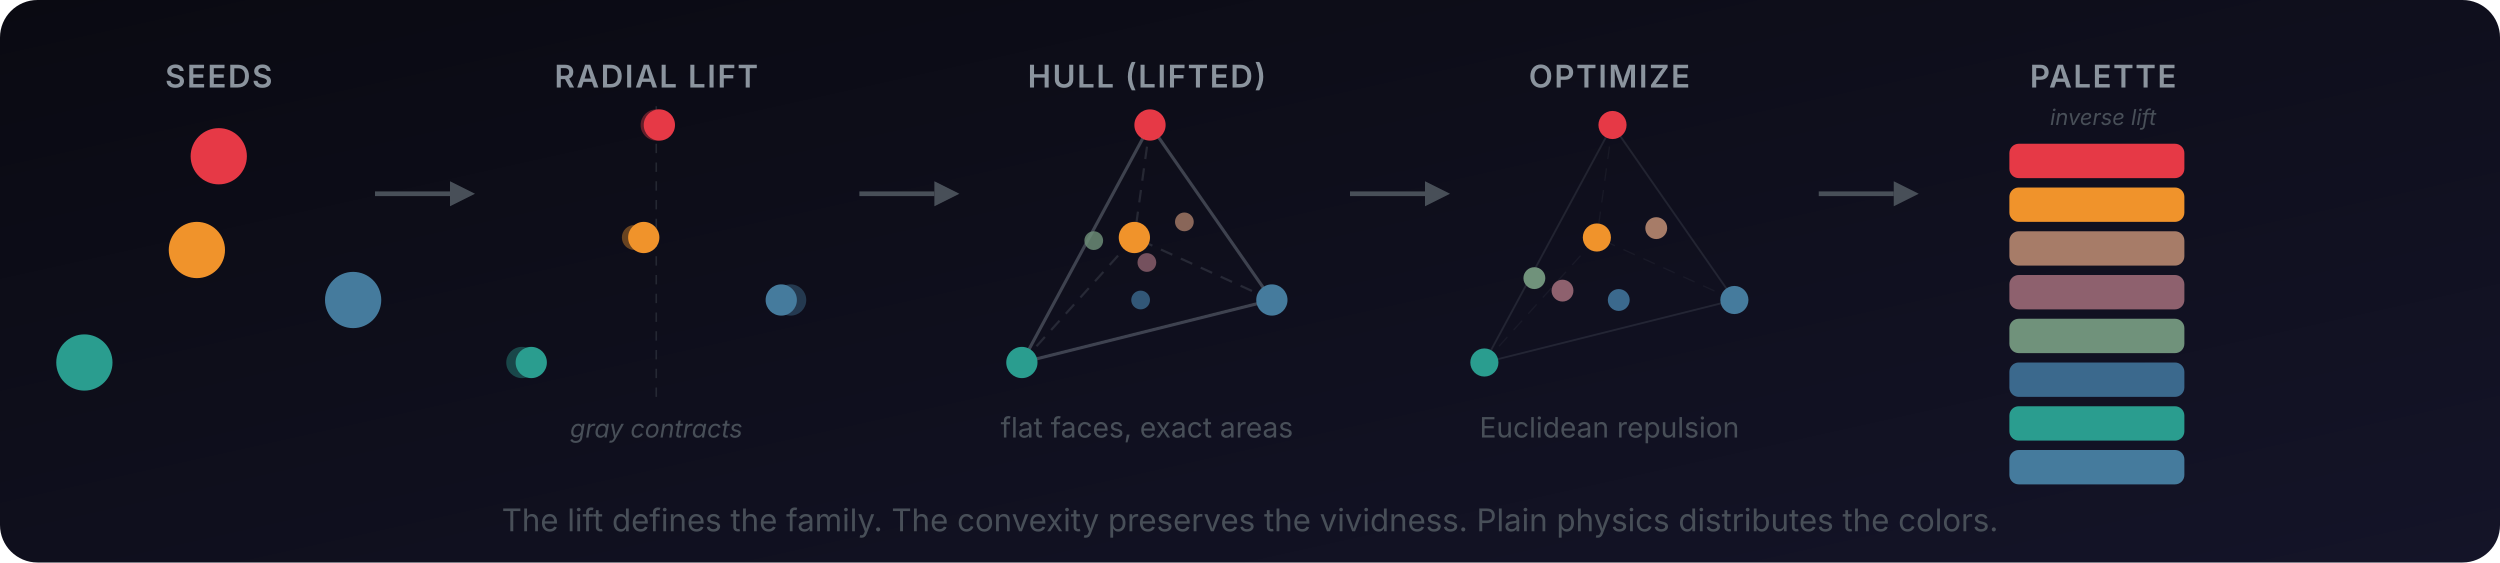
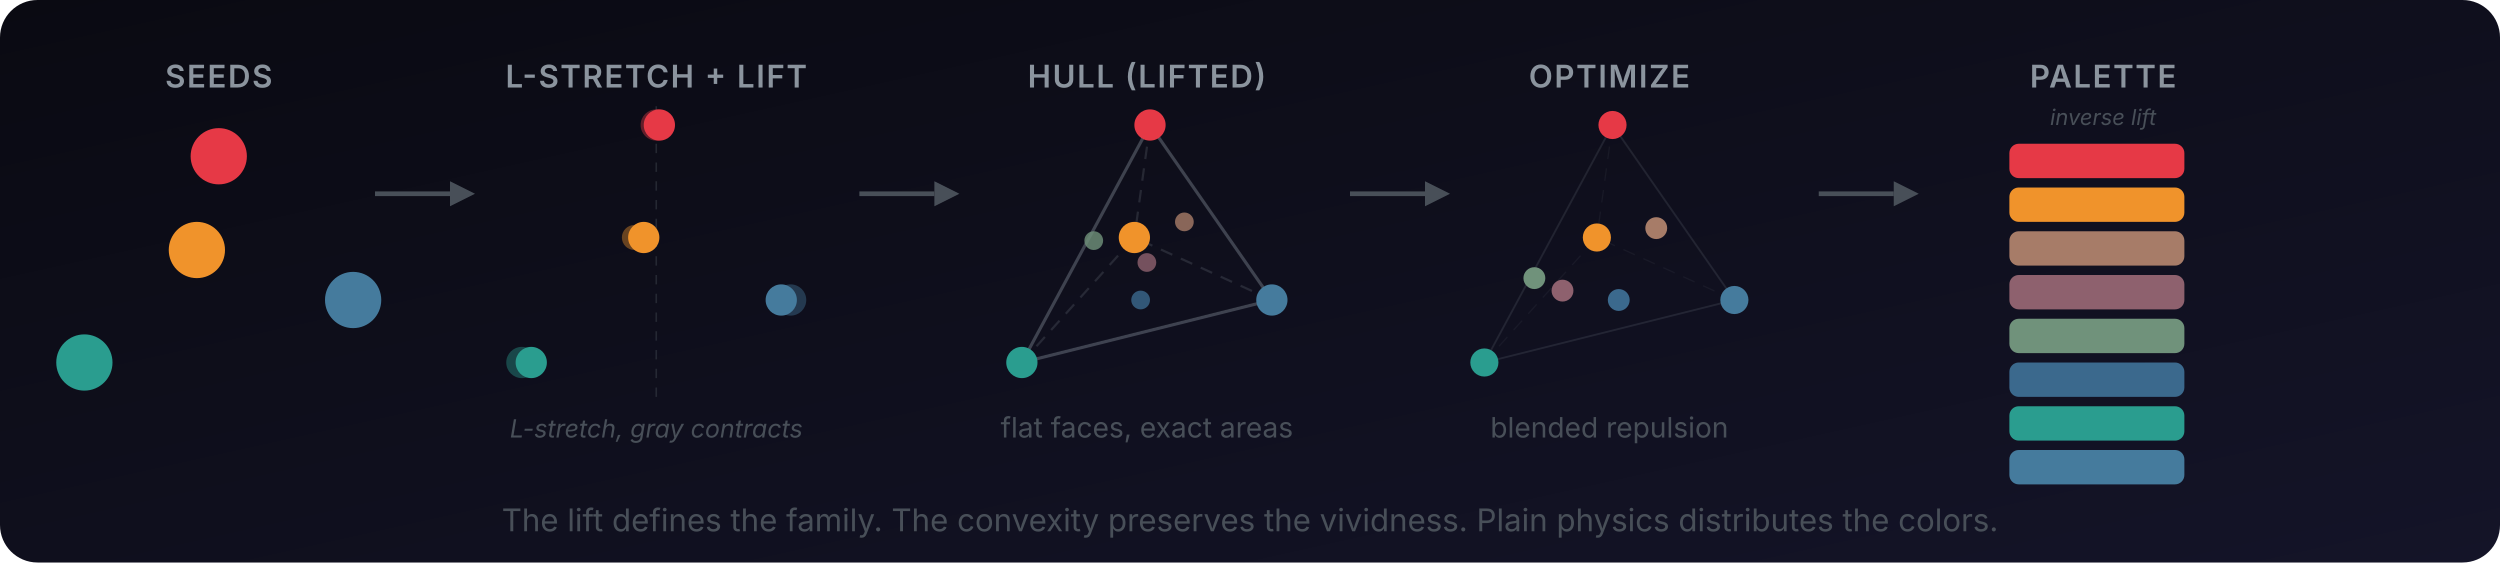
<svg xmlns="http://www.w3.org/2000/svg" width="800" height="180" viewBox="0 0 800 180">
  <defs>
    <linearGradient id="abg" x1="0" y1="0" x2="1" y2="1">
      <stop offset="0%" stop-color="#0a0a12" />
      <stop offset="100%" stop-color="#141428" />
    </linearGradient>
  </defs>
  <rect width="800" height="180" fill="url(#abg)" rx="12" />
  <g transform="translate(15, 18)">
    <text x="55" y="10" fill="#8b949e" font-family="system-ui, -apple-system, sans-serif" font-size="10" text-anchor="middle" font-weight="600" letter-spacing="0.5">SEEDS</text>
    <circle cx="55" cy="32" r="9" fill="#e63946" />
    <circle cx="12" cy="98" r="9" fill="#2a9d8f" />
    <circle cx="98" cy="78" r="9" fill="#457b9d" />
    <circle cx="48" cy="62" r="9" fill="#f0932b" />
  </g>
  <g transform="translate(120, 62)">
    <line x1="0" y1="0" x2="24" y2="0" stroke="#484f58" stroke-width="1.5" />
    <polygon points="24,-4 32,0 24,4" fill="#484f58" />
  </g>
  <g transform="translate(155, 18)">
-     <text x="55" y="10" fill="#8b949e" font-family="system-ui, -apple-system, sans-serif" font-size="10" text-anchor="middle" font-weight="600" letter-spacing="0.5">RADIAL LIFT</text>
+     <text x="55" y="10" fill="#8b949e" font-family="system-ui, -apple-system, sans-serif" font-size="10" text-anchor="middle" font-weight="600" letter-spacing="0.5">L-STRETCH + LIFT</text>
    <line x1="55" y1="16" x2="55" y2="110" stroke="#484f58" stroke-width="0.5" stroke-dasharray="3,3" opacity="0.4" />
    <circle cx="55" cy="22" r="5" fill="#e63946" opacity="0.4" />
    <circle cx="56" cy="22" r="5" fill="#e63946" />
    <circle cx="12" cy="98" r="5" fill="#2a9d8f" opacity="0.4" />
    <circle cx="15" cy="98" r="5" fill="#2a9d8f" />
    <circle cx="98" cy="78" r="5" fill="#457b9d" opacity="0.4" />
    <circle cx="95" cy="78" r="5" fill="#457b9d" />
    <circle cx="48" cy="58" r="4" fill="#f0932b" opacity="0.4" />
    <circle cx="51" cy="58" r="5" fill="#f0932b" />
-     <text x="55" y="122" fill="#484f58" font-family="system-ui, -apple-system, sans-serif" font-size="8" text-anchor="middle" font-style="italic">gray contracts</text>
+     <text x="55" y="122" fill="#484f58" font-family="system-ui, -apple-system, sans-serif" font-size="8" text-anchor="middle" font-style="italic">L-stretch, gray contracts</text>
  </g>
  <g transform="translate(275, 62)">
    <line x1="0" y1="0" x2="24" y2="0" stroke="#484f58" stroke-width="1.5" />
    <polygon points="24,-4 32,0 24,4" fill="#484f58" />
  </g>
  <g transform="translate(312, 18)">
    <text x="55" y="10" fill="#8b949e" font-family="system-ui, -apple-system, sans-serif" font-size="10" text-anchor="middle" font-weight="600" letter-spacing="0.5">HULL (LIFTED)</text>
    <line x1="56" y1="22" x2="15" y2="98" stroke="#6e7681" stroke-width="1" opacity="0.5" />
    <line x1="56" y1="22" x2="95" y2="78" stroke="#6e7681" stroke-width="1" opacity="0.5" />
    <line x1="15" y1="98" x2="95" y2="78" stroke="#6e7681" stroke-width="1" opacity="0.5" />
    <line x1="56" y1="22" x2="51" y2="58" stroke="#6e7681" stroke-width="0.7" opacity="0.25" stroke-dasharray="4,3" />
    <line x1="15" y1="98" x2="51" y2="58" stroke="#6e7681" stroke-width="0.7" opacity="0.25" stroke-dasharray="4,3" />
    <line x1="95" y1="78" x2="51" y2="58" stroke="#6e7681" stroke-width="0.7" opacity="0.25" stroke-dasharray="4,3" />
    <circle cx="56" cy="22" r="5" fill="#e63946" />
    <circle cx="15" cy="98" r="5" fill="#2a9d8f" />
    <circle cx="95" cy="78" r="5" fill="#457b9d" />
    <circle cx="51" cy="58" r="5" fill="#f0932b" />
    <circle cx="38" cy="59" r="3" fill="#70927b" opacity="0.8" />
    <circle cx="67" cy="53" r="3" fill="#a77c68" opacity="0.8" />
    <circle cx="53" cy="78" r="3" fill="#3b698d" opacity="0.8" />
    <circle cx="55" cy="66" r="3" fill="#8e616e" opacity="0.8" />
    <text x="55" y="122" fill="#484f58" font-family="system-ui, -apple-system, sans-serif" font-size="9" text-anchor="middle">flat faces, exact areas</text>
  </g>
  <g transform="translate(432, 62)">
    <line x1="0" y1="0" x2="24" y2="0" stroke="#484f58" stroke-width="1.5" />
    <polygon points="24,-4 32,0 24,4" fill="#484f58" />
  </g>
  <g transform="translate(460, 18)">
    <text x="55" y="10" fill="#8b949e" font-family="system-ui, -apple-system, sans-serif" font-size="10" text-anchor="middle" font-weight="600" letter-spacing="0.5">OPTIMIZE</text>
    <line x1="56" y1="22" x2="15" y2="98" stroke="#6e7681" stroke-width="0.6" opacity="0.2" />
    <line x1="56" y1="22" x2="95" y2="78" stroke="#6e7681" stroke-width="0.6" opacity="0.2" />
    <line x1="15" y1="98" x2="95" y2="78" stroke="#6e7681" stroke-width="0.6" opacity="0.2" />
    <line x1="56" y1="22" x2="51" y2="58" stroke="#6e7681" stroke-width="0.4" opacity="0.1" stroke-dasharray="4,3" />
    <line x1="15" y1="98" x2="51" y2="58" stroke="#6e7681" stroke-width="0.4" opacity="0.1" stroke-dasharray="4,3" />
    <line x1="95" y1="78" x2="51" y2="58" stroke="#6e7681" stroke-width="0.4" opacity="0.1" stroke-dasharray="4,3" />
    <circle cx="56" cy="22" r="4.5" fill="#e63946" />
    <circle cx="15" cy="98" r="4.5" fill="#2a9d8f" />
    <circle cx="95" cy="78" r="4.5" fill="#457b9d" />
    <circle cx="51" cy="58" r="4.5" fill="#f0932b" />
    <circle cx="31" cy="71" r="3.5" fill="#70927b" />
    <circle cx="70" cy="55" r="3.5" fill="#a77c68" />
    <circle cx="58" cy="78" r="3.5" fill="#3b698d" />
    <circle cx="40" cy="75" r="3.5" fill="#8e616e" />
-     <text x="55" y="122" fill="#484f58" font-family="system-ui, -apple-system, sans-serif" font-size="9" text-anchor="middle">Euclidean repulsion</text>
+     <text x="55" y="122" fill="#484f58" font-family="system-ui, -apple-system, sans-serif" font-size="9" text-anchor="middle">blended repulsion</text>
  </g>
  <g transform="translate(582, 62)">
    <line x1="0" y1="0" x2="24" y2="0" stroke="#484f58" stroke-width="1.5" />
    <polygon points="24,-4 32,0 24,4" fill="#484f58" />
  </g>
  <g transform="translate(618, 18)">
    <text x="55" y="10" fill="#8b949e" font-family="system-ui, -apple-system, sans-serif" font-size="10" text-anchor="middle" font-weight="600" letter-spacing="0.5">PALETTE</text>
    <text x="55" y="22" fill="#484f58" font-family="system-ui, -apple-system, sans-serif" font-size="7" text-anchor="middle" font-style="italic">inverse lift</text>
    <rect x="25" y="28" width="56" height="11" rx="3" fill="#e63946" />
    <rect x="25" y="42" width="56" height="11" rx="3" fill="#f0932b" />
    <rect x="25" y="56" width="56" height="11" rx="3" fill="#a77c68" />
    <rect x="25" y="70" width="56" height="11" rx="3" fill="#8e616e" />
    <rect x="25" y="84" width="56" height="11" rx="3" fill="#70927b" />
    <rect x="25" y="98" width="56" height="11" rx="3" fill="#3b698d" />
    <rect x="25" y="112" width="56" height="11" rx="3" fill="#2a9d8f" />
    <rect x="25" y="126" width="56" height="11" rx="3" fill="#457b9d" />
  </g>
  <text x="400" y="170" fill="#484f58" font-family="system-ui, -apple-system, sans-serif" font-size="10" text-anchor="middle">The lift defines the family. The convexity preserves the vividness. Plain physics distributes the colors.</text>
</svg>
